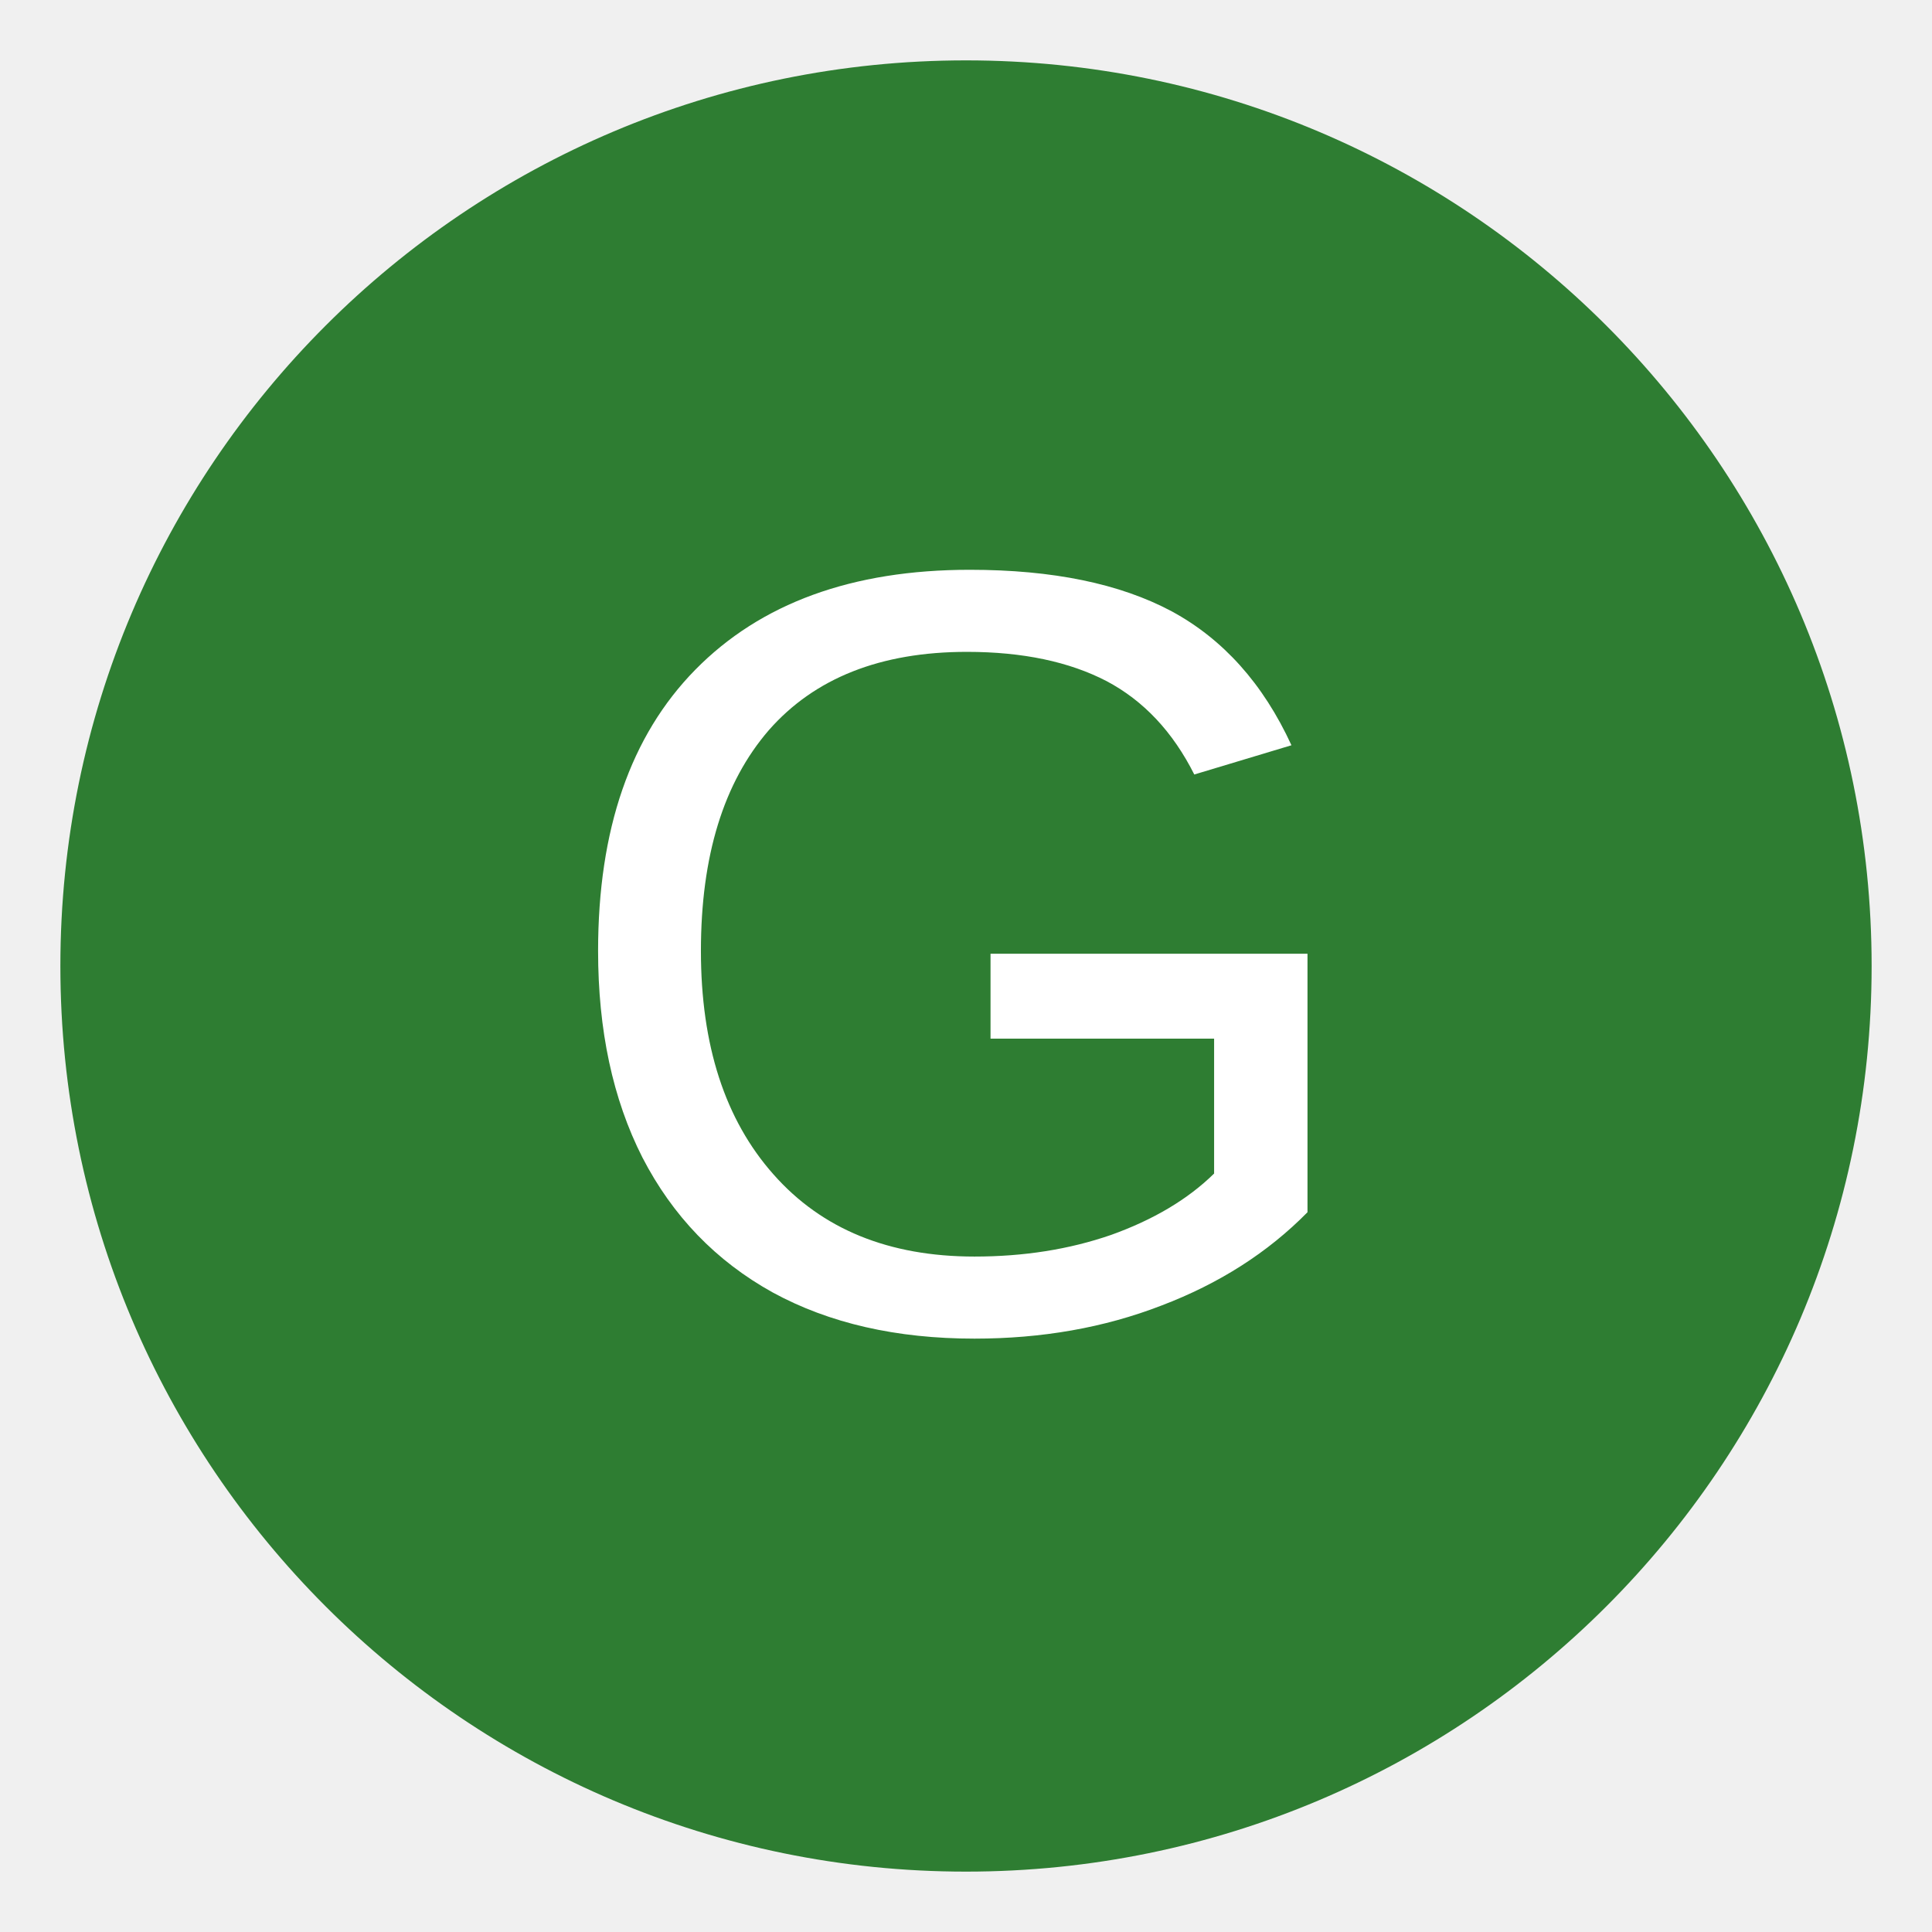
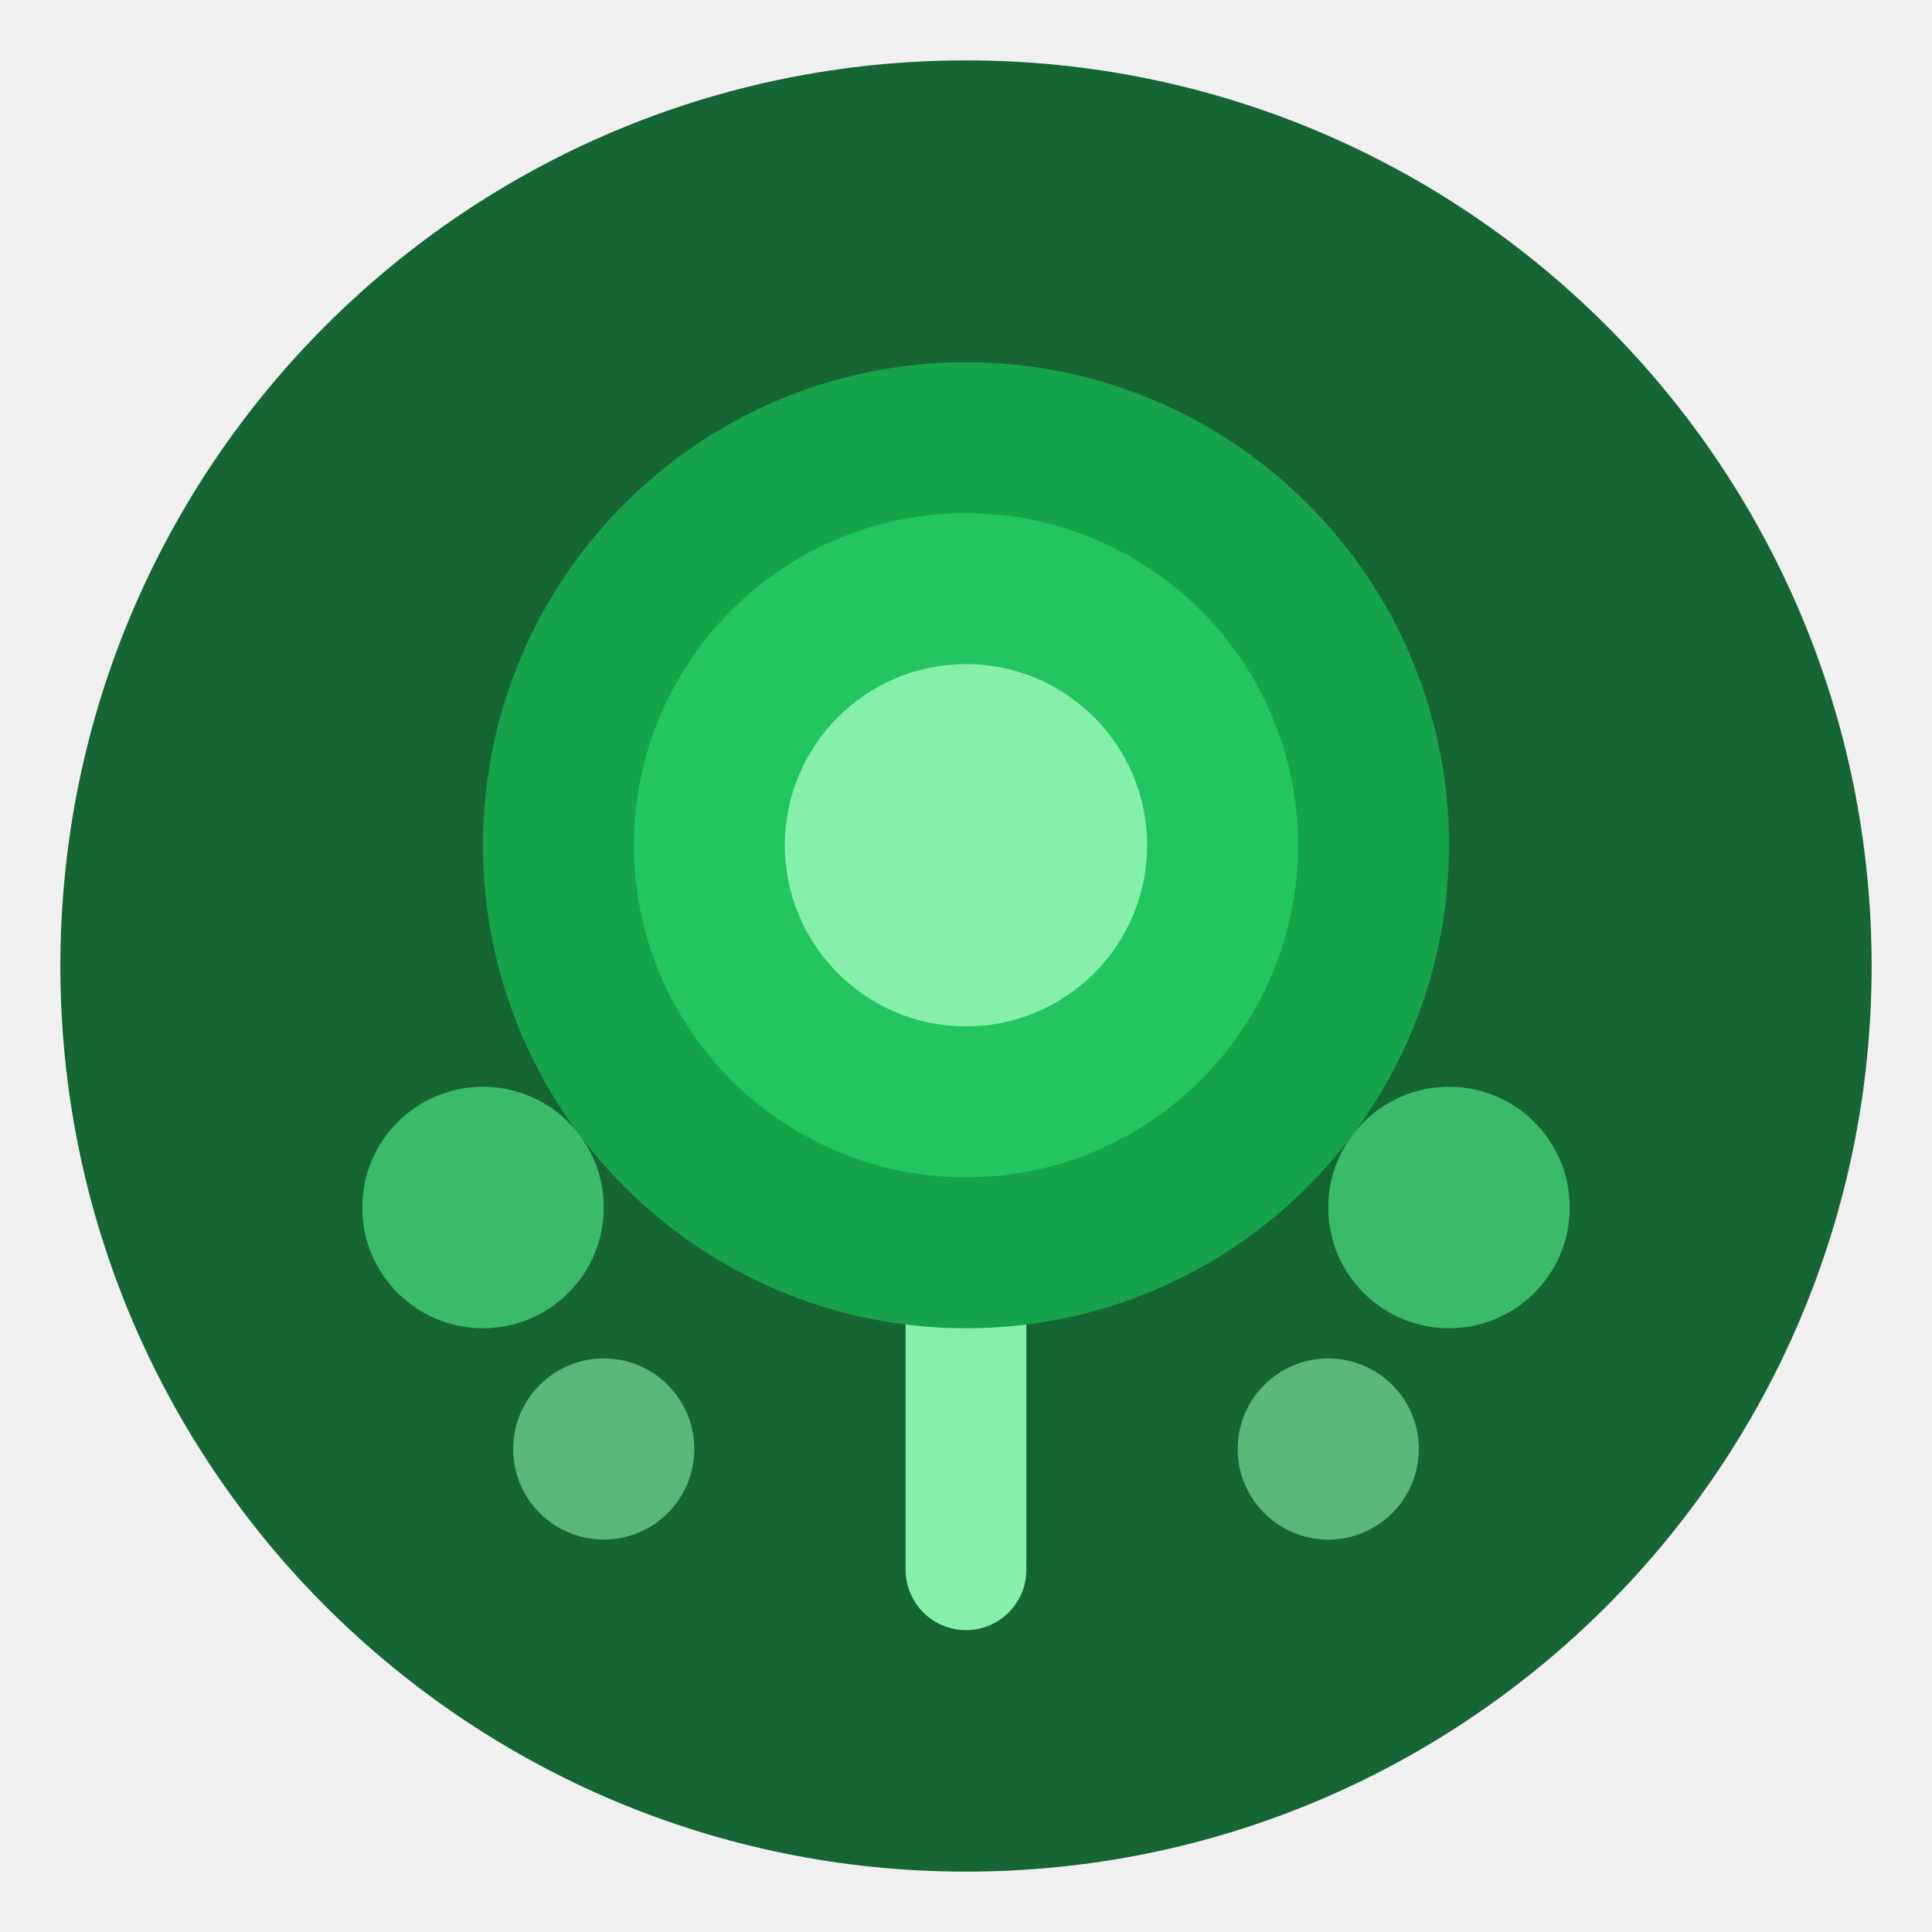
<svg xmlns="http://www.w3.org/2000/svg" viewBox="0 0 32 32">
-   <circle cx="16" cy="16" r="15" fill="#2e7d32" />
-   <text x="16" y="22" font-size="18" text-anchor="middle" fill="#fff" font-family="Arial">G</text>
+   <circle cx="16" cy="16" r="15" fill="#166534" />
+   <rect x="15" y="20" width="2" height="7" rx="1" fill="#86efac" />
+   <circle cx="16" cy="14" r="8" fill="#16a34a" />
+   <circle cx="16" cy="14" r="5.5" fill="#22c55e" />
+   <circle cx="16" cy="14" r="3" fill="#86efac" />
+   <circle cx="8" cy="20" r="2" fill="#4ade80" opacity="0.7" />
+   <circle cx="24" cy="20" r="2" fill="#4ade80" opacity="0.7" />
+   <circle cx="10" cy="24" r="1.5" fill="#86efac" opacity="0.6" />
+   <circle cx="22" cy="24" r="1.5" fill="#86efac" opacity="0.6" />
</svg>
